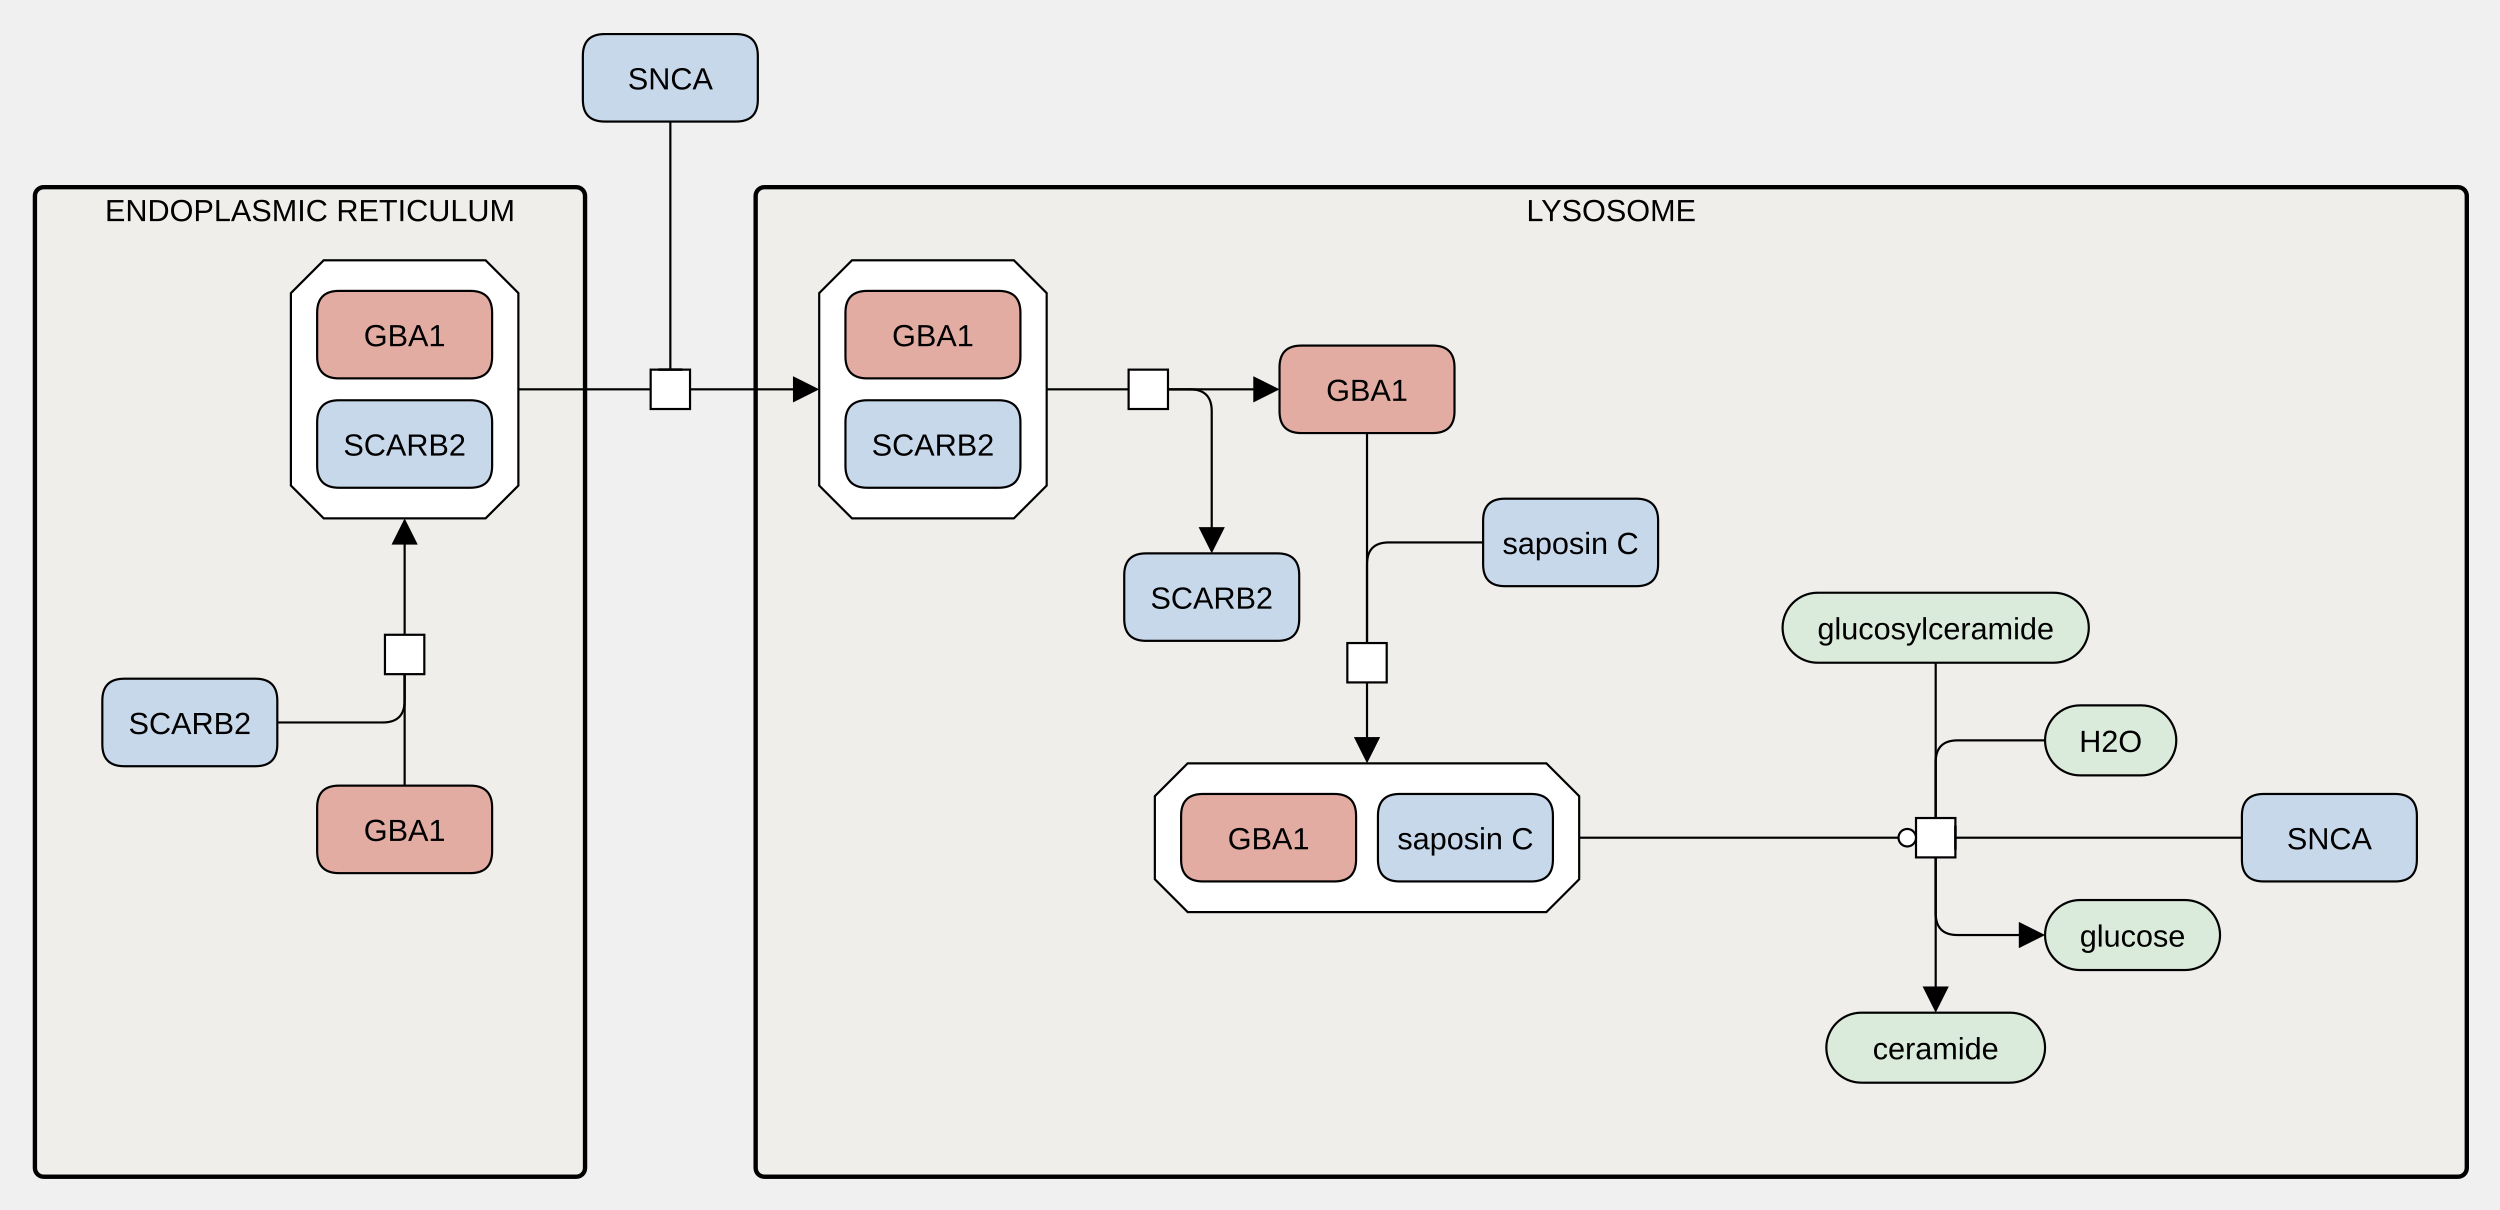
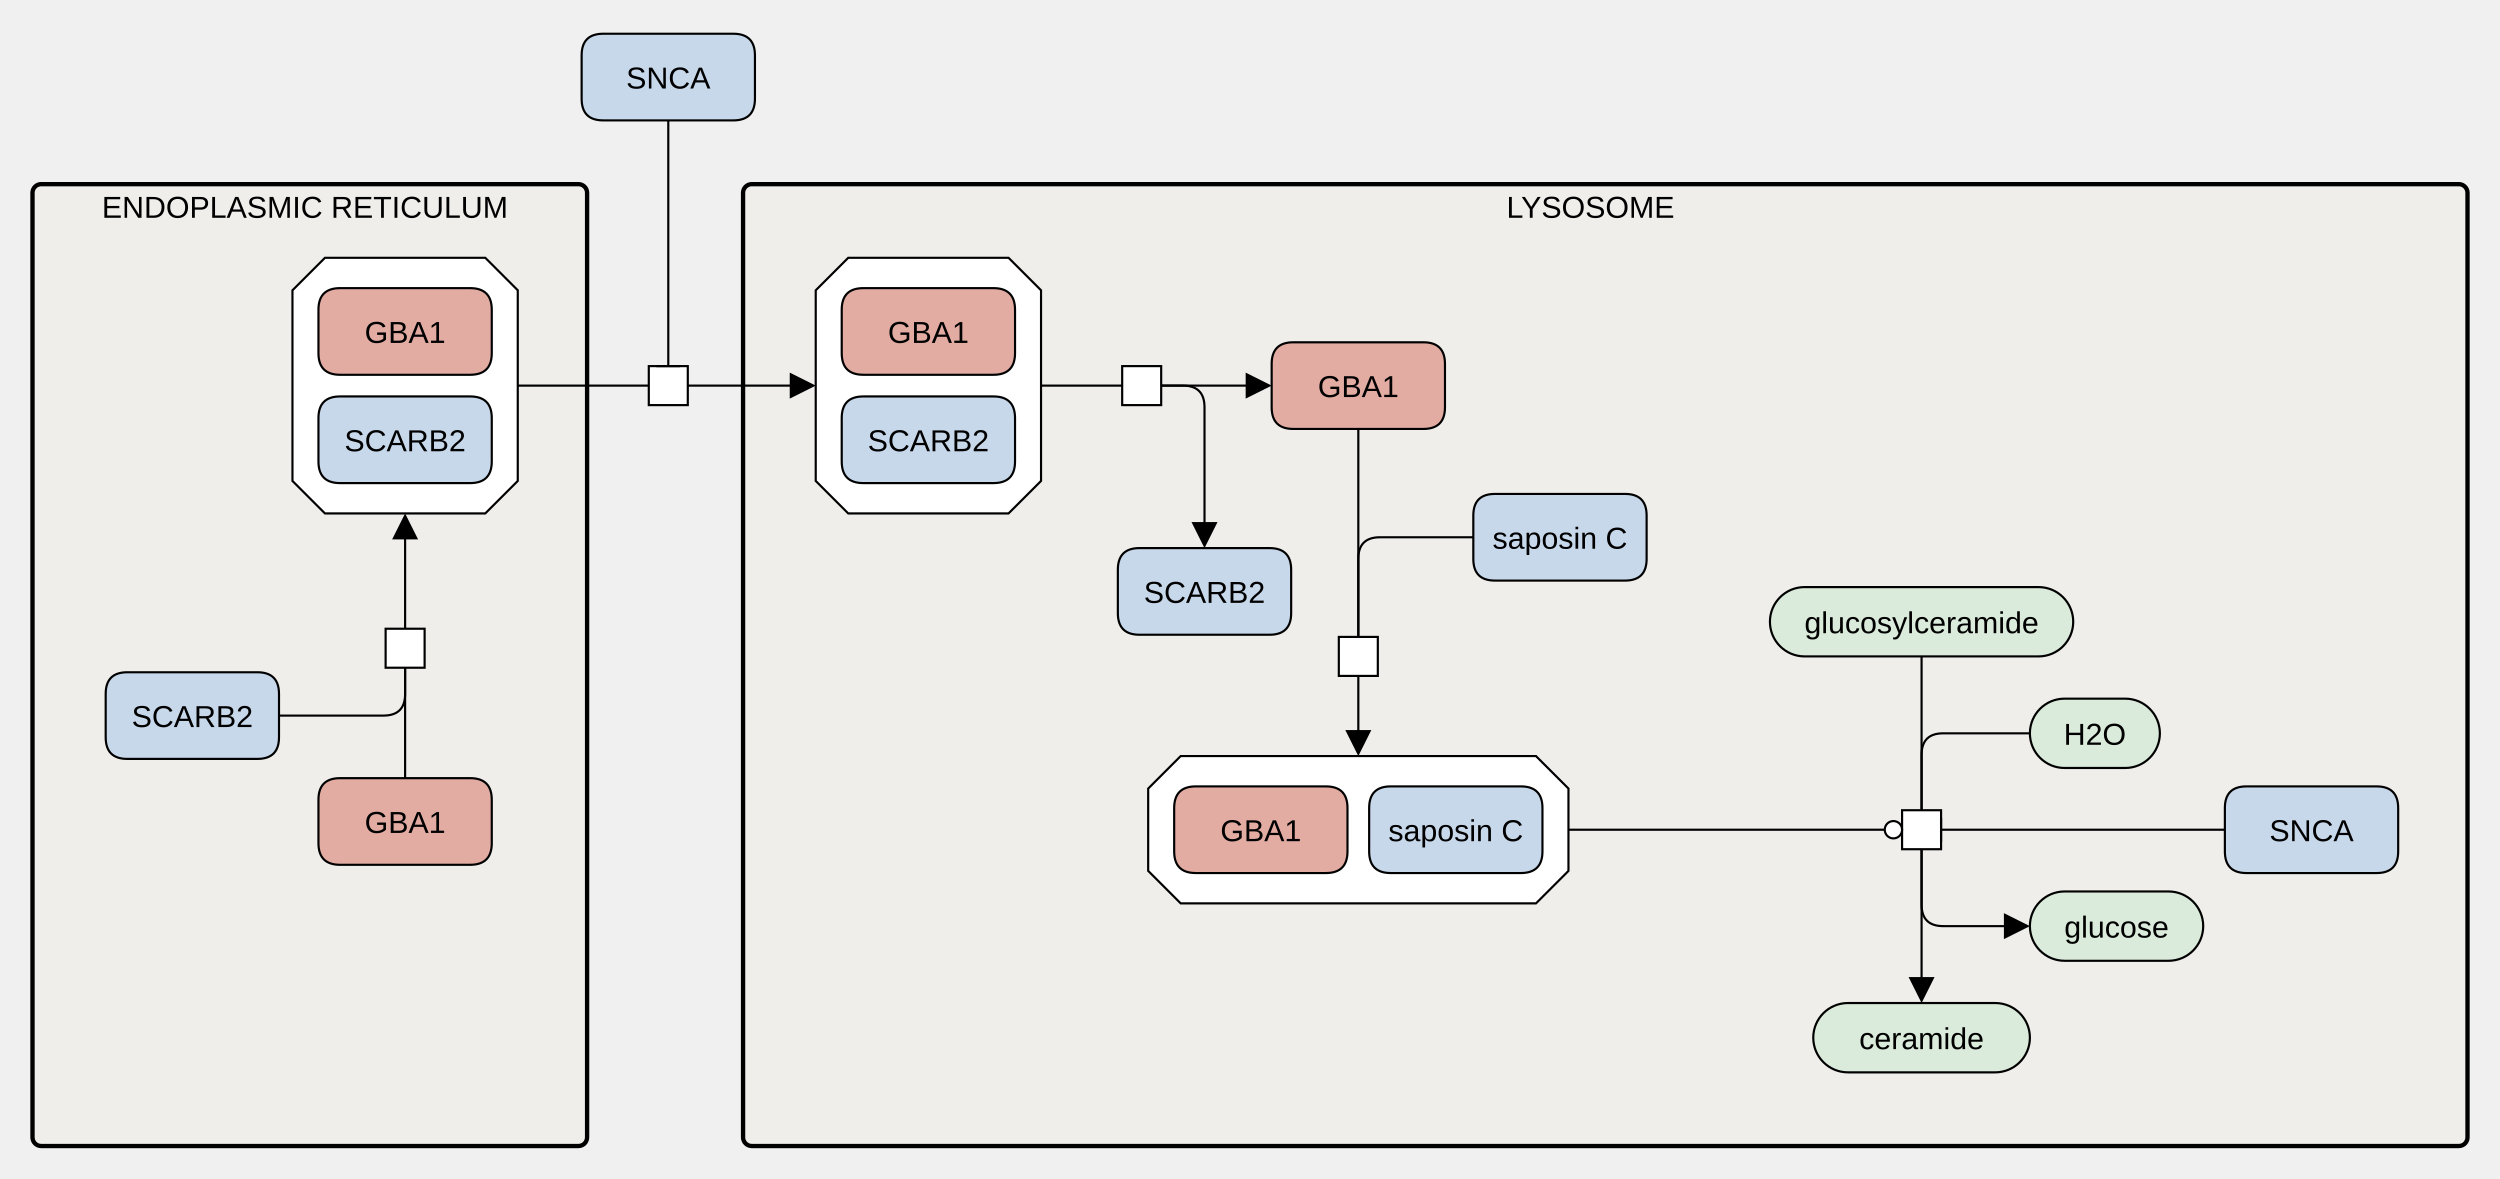
- <svg xmlns="http://www.w3.org/2000/svg" width="1143" height="553" viewBox="0 0 1143 553" stroke-linecap="butt" stroke-miterlimit="10">
-   <g transform="translate(-115,-87)">
-     <path d="M460.483 176.576 C460.483 174.366 462.274 172.576 464.483 172.576 L1238.825 172.576 C1241.034 172.576 1242.825 174.366 1242.825 176.576 L1242.825 621 C1242.825 623.209 1241.034 625 1238.825 625 L464.483 625 C462.274 625 460.483 623.209 460.483 621 Z" fill="#EDEBE4" fill-opacity="0.447" stroke="none" />
-     <path d="M460.483 176.576 C460.483 174.366 462.274 172.576 464.483 172.576 L1238.825 172.576 C1241.034 172.576 1242.825 174.366 1242.825 176.576 L1242.825 621 C1242.825 623.209 1241.034 625 1238.825 625 L464.483 625 C462.274 625 460.483 623.209 460.483 621 Z" fill="none" stroke="#000000" stroke-width="2" />
-     <text x="851.654" y="188.111" text-anchor="middle" font-family="'Dialog', Arial, Helvetica, sans-serif" font-size="14" fill="#000000" stroke="none" xml:space="preserve">LYSOSOME</text>
+ <svg xmlns="http://www.w3.org/2000/svg" width="1154" height="544" viewBox="0 0 1154 544" stroke-linecap="butt" stroke-miterlimit="10">
+   <g transform="translate(-113,-87)">
+     <path d="M456 176 C456 173.791 457.791 172 460 172 L1248 172 C1250.209 172 1252 173.791 1252 176 L1252 612 C1252 614.209 1250.209 616 1248 616 L460 616 C457.791 616 456 614.209 456 612 Z" fill="#EDEBE4" fill-opacity="0.447" stroke="none" />
+     <path d="M456 176 C456 173.791 457.791 172 460 172 L1248 172 C1250.209 172 1252 173.791 1252 176 L1252 612 C1252 614.209 1250.209 616 1248 616 L460 616 C457.791 616 456 614.209 456 612 Z" fill="none" stroke="#000000" stroke-width="2" />
+     <text x="847.171" y="187.535" text-anchor="middle" font-family="'Dialog', Arial, Helvetica, sans-serif" font-size="14" fill="#000000" stroke="none" xml:space="preserve">LYSOSOME</text>
    <path d="M504.541 206 L578.541 206 L593.541 221 L593.541 309 L578.541 324 L504.541 324 L489.541 309 L489.541 221 Z" fill="#FFFFFF" stroke="none" />
    <path d="M504.541 206 L578.541 206 L593.541 221 L593.541 309 L578.541 324 L504.541 324 L489.541 309 L489.541 221 Z" fill="none" stroke="#000000" />
    <path d="M501.541 280 Q501.541 270 511.541 270 L571.541 270 Q581.541 270 581.541 280 L581.541 300 Q581.541 310 571.541 310 L511.541 310 Q501.541 310 501.541 300 Z" fill="#C8D8EB" stroke="none" />
    <path d="M501.541 280 Q501.541 270 511.541 270 L571.541 270 Q581.541 270 581.541 280 L581.541 300 Q581.541 310 571.541 310 L511.541 310 Q501.541 310 501.541 300 Z" fill="none" stroke="#000000" />
    <text x="541.541" y="295.291" text-anchor="middle" font-family="'Dialog', Arial, Helvetica, sans-serif" font-size="14" fill="#000000" stroke="none" xml:space="preserve">SCARB2</text>
    <path d="M501.541 230 Q501.541 220 511.541 220 L571.541 220 Q581.541 220 581.541 230 L581.541 250 Q581.541 260 571.541 260 L511.541 260 Q501.541 260 501.541 250 Z" fill="#E2ACA3" stroke="none" />
    <path d="M501.541 230 Q501.541 220 511.541 220 L571.541 220 Q581.541 220 581.541 230 L581.541 250 Q581.541 260 571.541 260 L511.541 260 Q501.541 260 501.541 250 Z" fill="none" stroke="#000000" />
    <text x="541.541" y="245.291" text-anchor="middle" font-family="'Dialog', Arial, Helvetica, sans-serif" font-size="14" fill="#000000" stroke="none" xml:space="preserve">GBA1</text>
    <path d="M631 256 L649 256 L649 274 L631 274 Z" fill="#FFFFFF" stroke="none" />
    <path d="M631 256 L649 256 L649 274 L631 274 Z" fill="none" stroke="#000000" />
    <path d="M700 255 Q700 245 710 245 L770 245 Q780 245 780 255 L780 275 Q780 285 770 285 L710 285 Q700 285 700 275 Z" fill="#E2ACA3" stroke="none" />
    <path d="M700 255 Q700 245 710 245 L770 245 Q780 245 780 255 L780 275 Q780 285 770 285 L710 285 Q700 285 700 275 Z" fill="none" stroke="#000000" />
    <text x="740" y="270.291" text-anchor="middle" font-family="'Dialog', Arial, Helvetica, sans-serif" font-size="14" fill="#000000" stroke="none" xml:space="preserve">GBA1</text>
    <path d="M629 350 Q629 340 639 340 L699 340 Q709 340 709 350 L709 370 Q709 380 699 380 L639 380 Q629 380 629 370 Z" fill="#C8D8EB" stroke="none" />
    <path d="M629 350 Q629 340 639 340 L699 340 Q709 340 709 350 L709 370 Q709 380 699 380 L639 380 Q629 380 629 370 Z" fill="none" stroke="#000000" />
    <text x="669" y="365.291" text-anchor="middle" font-family="'Dialog', Arial, Helvetica, sans-serif" font-size="14" fill="#000000" stroke="none" xml:space="preserve">SCARB2</text>
    <path d="M731 381 L749 381 L749 399 L731 399 Z" fill="#FFFFFF" stroke="none" />
    <path d="M731 381 L749 381 L749 399 L731 399 Z" fill="none" stroke="#000000" />
    <path d="M793.083 325 Q793.083 315 803.083 315 L863.083 315 Q873.083 315 873.083 325 L873.083 345 Q873.083 355 863.083 355 L803.083 355 Q793.083 355 793.083 345 Z" fill="#C8D8EB" stroke="none" />
    <path d="M793.083 325 Q793.083 315 803.083 315 L863.083 315 Q873.083 315 873.083 325 L873.083 345 Q873.083 355 863.083 355 L803.083 355 Q793.083 355 793.083 345 Z" fill="none" stroke="#000000" />
    <text x="833.083" y="340.291" text-anchor="middle" font-family="'Dialog', Arial, Helvetica, sans-serif" font-size="14" fill="#000000" stroke="none" xml:space="preserve">saposin C</text>
    <path d="M658 436 L822 436 L837 451 L837 489 L822 504 L658 504 L643 489 L643 451 Z" fill="#FFFFFF" stroke="none" />
    <path d="M658 436 L822 436 L837 451 L837 489 L822 504 L658 504 L643 489 L643 451 Z" fill="none" stroke="#000000" />
    <path d="M655 460 Q655 450 665 450 L725 450 Q735 450 735 460 L735 480 Q735 490 725 490 L665 490 Q655 490 655 480 Z" fill="#E2ACA3" stroke="none" />
    <path d="M655 460 Q655 450 665 450 L725 450 Q735 450 735 460 L735 480 Q735 490 725 490 L665 490 Q655 490 655 480 Z" fill="none" stroke="#000000" />
    <text x="695" y="475.291" text-anchor="middle" font-family="'Dialog', Arial, Helvetica, sans-serif" font-size="14" fill="#000000" stroke="none" xml:space="preserve">GBA1</text>
    <path d="M745 460 Q745 450 755 450 L815 450 Q825 450 825 460 L825 480 Q825 490 815 490 L755 490 Q745 490 745 480 Z" fill="#C8D8EB" stroke="none" />
    <path d="M745 460 Q745 450 755 450 L815 450 Q825 450 825 460 L825 480 Q825 490 815 490 L755 490 Q745 490 745 480 Z" fill="none" stroke="#000000" />
    <text x="785" y="475.291" text-anchor="middle" font-family="'Dialog', Arial, Helvetica, sans-serif" font-size="14" fill="#000000" stroke="none" xml:space="preserve">saposin C</text>
    <path d="M930 374 C930 365.163 937.163 358 946 358 L1054 358 C1062.837 358 1070 365.163 1070 374 L1070 374 C1070 382.837 1062.837 390 1054 390 L946 390 C937.163 390 930 382.837 930 374 Z" fill="#DBEBDB" stroke="none" />
    <path d="M930 374 C930 365.163 937.163 358 946 358 L1054 358 C1062.837 358 1070 365.163 1070 374 L1070 374 C1070 382.837 1062.837 390 1054 390 L946 390 C937.163 390 930 382.837 930 374 Z" fill="none" stroke="#000000" />
    <text x="1000" y="379.291" text-anchor="middle" font-family="'Dialog', Arial, Helvetica, sans-serif" font-size="14" fill="#000000" stroke="none" xml:space="preserve">glucosylceramide</text>
    <path d="M1050 425.5 C1050 416.663 1057.163 409.5 1066 409.5 L1094 409.5 C1102.837 409.5 1110 416.663 1110 425.5 L1110 425.5 C1110 434.337 1102.837 441.5 1094 441.5 L1066 441.5 C1057.163 441.5 1050 434.337 1050 425.5 Z" fill="#DBEBDB" stroke="none" />
    <path d="M1050 425.5 C1050 416.663 1057.163 409.5 1066 409.5 L1094 409.5 C1102.837 409.5 1110 416.663 1110 425.5 L1110 425.5 C1110 434.337 1102.837 441.5 1094 441.5 L1066 441.5 C1057.163 441.5 1050 434.337 1050 425.5 Z" fill="none" stroke="#000000" />
    <text x="1080" y="430.791" text-anchor="middle" font-family="'Dialog', Arial, Helvetica, sans-serif" font-size="14" fill="#000000" stroke="none" xml:space="preserve">H2O</text>
    <path d="M991 461 L1009 461 L1009 479 L991 479 Z" fill="#FFFFFF" stroke="none" />
    <path d="M991 461 L1009 461 L1009 479 L991 479 Z" fill="none" stroke="#000000" />
    <path d="M1050 514.5 C1050 505.663 1057.163 498.5 1066 498.5 L1114 498.5 C1122.837 498.5 1130 505.663 1130 514.5 L1130 514.5 C1130 523.337 1122.837 530.5 1114 530.5 L1066 530.5 C1057.163 530.5 1050 523.337 1050 514.5 Z" fill="#DBEBDB" stroke="none" />
    <path d="M1050 514.5 C1050 505.663 1057.163 498.5 1066 498.5 L1114 498.5 C1122.837 498.5 1130 505.663 1130 514.5 L1130 514.5 C1130 523.337 1122.837 530.5 1114 530.5 L1066 530.5 C1057.163 530.5 1050 523.337 1050 514.5 Z" fill="none" stroke="#000000" />
    <text x="1090" y="519.791" text-anchor="middle" font-family="'Dialog', Arial, Helvetica, sans-serif" font-size="14" fill="#000000" stroke="none" xml:space="preserve">glucose</text>
    <path d="M950 566 C950 557.163 957.163 550 966 550 L1034 550 C1042.837 550 1050 557.163 1050 566 L1050 566 C1050 574.837 1042.837 582 1034 582 L966 582 C957.163 582 950 574.837 950 566 Z" fill="#DBEBDB" stroke="none" />
    <path d="M950 566 C950 557.163 957.163 550 966 550 L1034 550 C1042.837 550 1050 557.163 1050 566 L1050 566 C1050 574.837 1042.837 582 1034 582 L966 582 C957.163 582 950 574.837 950 566 Z" fill="none" stroke="#000000" />
    <text x="1000" y="571.291" text-anchor="middle" font-family="'Dialog', Arial, Helvetica, sans-serif" font-size="14" fill="#000000" stroke="none" xml:space="preserve">ceramide</text>
    <path d="M1140 460 Q1140 450 1150 450 L1210 450 Q1220 450 1220 460 L1220 480 Q1220 490 1210 490 L1150 490 Q1140 490 1140 480 Z" fill="#C8D8EB" stroke="none" />
    <path d="M1140 460 Q1140 450 1150 450 L1210 450 Q1220 450 1220 460 L1220 480 Q1220 490 1210 490 L1150 490 Q1140 490 1140 480 Z" fill="none" stroke="#000000" />
    <text x="1180" y="475.291" text-anchor="middle" font-family="'Dialog', Arial, Helvetica, sans-serif" font-size="14" fill="#000000" stroke="none" xml:space="preserve">SNCA</text>
-     <path d="M130.964 176.576 C130.964 174.366 132.755 172.576 134.964 172.576 L378.483 172.576 C380.692 172.576 382.483 174.366 382.483 176.576 L382.483 621 C382.483 623.209 380.692 625 378.483 625 L134.964 625 C132.755 625 130.964 623.209 130.964 621 Z" fill="#EDEBE4" fill-opacity="0.447" stroke="none" />
-     <path d="M130.964 176.576 C130.964 174.366 132.755 172.576 134.964 172.576 L378.483 172.576 C380.692 172.576 382.483 174.366 382.483 176.576 L382.483 621 C382.483 623.209 380.692 625 378.483 625 L134.964 625 C132.755 625 130.964 623.209 130.964 621 Z" fill="none" stroke="#000000" stroke-width="2" />
-     <text x="256.724" y="188.111" text-anchor="middle" font-family="'Dialog', Arial, Helvetica, sans-serif" font-size="14" fill="#000000" stroke="none" xml:space="preserve">ENDOPLASMIC RETICULUM</text>
+     <path d="M128 176 C128 173.791 129.791 172 132 172 L380 172 C382.209 172 384 173.791 384 176 L384 612 C384 614.209 382.209 616 380 616 L132 616 C129.791 616 128 614.209 128 612 Z" fill="#EDEBE4" fill-opacity="0.447" stroke="none" />
+     <path d="M128 176 C128 173.791 129.791 172 132 172 L380 172 C382.209 172 384 173.791 384 176 L384 612 C384 614.209 382.209 616 380 616 L132 616 C129.791 616 128 614.209 128 612 Z" fill="none" stroke="#000000" stroke-width="2" />
+     <text x="253.759" y="187.535" text-anchor="middle" font-family="'Dialog', Arial, Helvetica, sans-serif" font-size="14" fill="#000000" stroke="none" xml:space="preserve">ENDOPLASMIC RETICULUM</text>
    <path d="M260 456.195 Q260 446.195 270 446.195 L330 446.195 Q340 446.195 340 456.195 L340 476.195 Q340 486.195 330 486.195 L270 486.195 Q260 486.195 260 476.195 Z" fill="#E2ACA3" stroke="none" />
    <path d="M260 456.195 Q260 446.195 270 446.195 L330 446.195 Q340 446.195 340 456.195 L340 476.195 Q340 486.195 330 486.195 L270 486.195 Q260 486.195 260 476.195 Z" fill="none" stroke="#000000" />
    <text x="300" y="471.486" text-anchor="middle" font-family="'Dialog', Arial, Helvetica, sans-serif" font-size="14" fill="#000000" stroke="none" xml:space="preserve">GBA1</text>
    <path d="M161.786 407.312 Q161.786 397.312 171.786 397.312 L231.786 397.312 Q241.786 397.312 241.786 407.312 L241.786 427.312 Q241.786 437.312 231.786 437.312 L171.786 437.312 Q161.786 437.312 161.786 427.312 Z" fill="#C8D8EB" stroke="none" />
    <path d="M161.786 407.312 Q161.786 397.312 171.786 397.312 L231.786 397.312 Q241.786 397.312 241.786 407.312 L241.786 427.312 Q241.786 437.312 231.786 437.312 L171.786 437.312 Q161.786 437.312 161.786 427.312 Z" fill="none" stroke="#000000" />
    <text x="201.786" y="422.603" text-anchor="middle" font-family="'Dialog', Arial, Helvetica, sans-serif" font-size="14" fill="#000000" stroke="none" xml:space="preserve">SCARB2</text>
    <path d="M291 377.222 L309 377.222 L309 395.222 L291 395.222 Z" fill="#FFFFFF" stroke="none" />
    <path d="M291 377.222 L309 377.222 L309 395.222 L291 395.222 Z" fill="none" stroke="#000000" />
    <path d="M263 206 L337 206 L352 221 L352 309 L337 324 L263 324 L248 309 L248 221 Z" fill="#FFFFFF" stroke="none" />
    <path d="M263 206 L337 206 L352 221 L352 309 L337 324 L263 324 L248 309 L248 221 Z" fill="none" stroke="#000000" />
    <path d="M260 280 Q260 270 270 270 L330 270 Q340 270 340 280 L340 300 Q340 310 330 310 L270 310 Q260 310 260 300 Z" fill="#C8D8EB" stroke="none" />
    <path d="M260 280 Q260 270 270 270 L330 270 Q340 270 340 280 L340 300 Q340 310 330 310 L270 310 Q260 310 260 300 Z" fill="none" stroke="#000000" />
    <text x="300" y="295.291" text-anchor="middle" font-family="'Dialog', Arial, Helvetica, sans-serif" font-size="14" fill="#000000" stroke="none" xml:space="preserve">SCARB2</text>
    <path d="M260 230 Q260 220 270 220 L330 220 Q340 220 340 230 L340 250 Q340 260 330 260 L270 260 Q260 260 260 250 Z" fill="#E2ACA3" stroke="none" />
    <path d="M260 230 Q260 220 270 220 L330 220 Q340 220 340 230 L340 250 Q340 260 330 260 L270 260 Q260 260 260 250 Z" fill="none" stroke="#000000" />
    <text x="300" y="245.291" text-anchor="middle" font-family="'Dialog', Arial, Helvetica, sans-serif" font-size="14" fill="#000000" stroke="none" xml:space="preserve">GBA1</text>
    <path d="M412.483 256 L430.483 256 L430.483 274 L412.483 274 Z" fill="#FFFFFF" stroke="none" />
    <path d="M412.483 256 L430.483 256 L430.483 274 L412.483 274 Z" fill="none" stroke="#000000" />
    <path d="M381.483 112.576 Q381.483 102.576 391.483 102.576 L451.483 102.576 Q461.483 102.576 461.483 112.576 L461.483 132.576 Q461.483 142.576 451.483 142.576 L391.483 142.576 Q381.483 142.576 381.483 132.576 Z" fill="#C8D8EB" stroke="none" />
    <path d="M381.483 112.576 Q381.483 102.576 391.483 102.576 L451.483 102.576 Q461.483 102.576 461.483 112.576 L461.483 132.576 Q461.483 142.576 451.483 142.576 L391.483 142.576 Q381.483 142.576 381.483 132.576 Z" fill="none" stroke="#000000" />
    <text x="421.483" y="127.867" text-anchor="middle" font-family="'Dialog', Arial, Helvetica, sans-serif" font-size="14" fill="#000000" stroke="none" xml:space="preserve">SNCA</text>
    <path d="M300 446.195 L300 395.222" fill="none" stroke="#000000" />
    <path d="M241.786 417.312 L290 417.312 Q300 417.312 300 407.312 L300 395.222" fill="none" stroke="#000000" />
    <path d="M300 377.222 L300 335" fill="none" stroke="#000000" />
    <path d="M300 324 L306 336 L294 336 Z" fill="#000000" stroke="none" />
    <path d="M352 265 L412.483 265" fill="none" stroke="#000000" />
    <path d="M430.483 265 L478.541 265" fill="none" stroke="#000000" />
    <path d="M489.541 265 L477.541 271 L477.541 259 Z" fill="#000000" stroke="none" />
    <path d="M421.483 142.576 L421.483 256" fill="none" stroke="#000000" />
    <path d="M426.483 256 L416.483 256" fill="none" stroke="#000000" stroke-linecap="square" />
    <path d="M593.541 265 L631 265" fill="none" stroke="#000000" />
    <path d="M649 265 L689 265" fill="none" stroke="#000000" />
    <path d="M700 265 L688 271 L688 259 Z" fill="#000000" stroke="none" />
    <path d="M649 265 L659 265 Q669 265 669 275 L669 329" fill="none" stroke="#000000" />
    <path d="M669 340 L663 328 L675 328 Z" fill="#000000" stroke="none" />
    <path d="M740 285 L740 381" fill="none" stroke="#000000" />
    <path d="M793.083 335 L750 335 Q740 335 740 345 L740 381" fill="none" stroke="#000000" />
    <path d="M740 399 L740 425" fill="none" stroke="#000000" />
    <path d="M740 436 L734 424 L746 424 Z" fill="#000000" stroke="none" />
    <path d="M1000 390 L1000 461" fill="none" stroke="#000000" />
    <path d="M1050 425.5 L1010 425.5 Q1000 425.5 1000 435.5 L1000 461" fill="none" stroke="#000000" />
    <path d="M1000 479 L1000 504.5 Q1000 514.5 1010 514.5 L1039 514.5" fill="none" stroke="#000000" />
    <path d="M1050 514.5 L1038 520.5 L1038 508.5 Z" fill="#000000" stroke="none" />
    <path d="M1000 479 L1000 539" fill="none" stroke="#000000" />
    <path d="M1000 550 L994 538 L1006 538 Z" fill="#000000" stroke="none" />
    <path d="M837 470 L983 470" fill="none" stroke="#000000" />
    <circle cx="987" cy="470" r="4" fill="white" stroke="#000000" />
    <path d="M1140 470 L1009 470" fill="none" stroke="#000000" />
    <path d="M1009 475 L1009 465" fill="none" stroke="#000000" stroke-linecap="square" />
  </g>
</svg>
